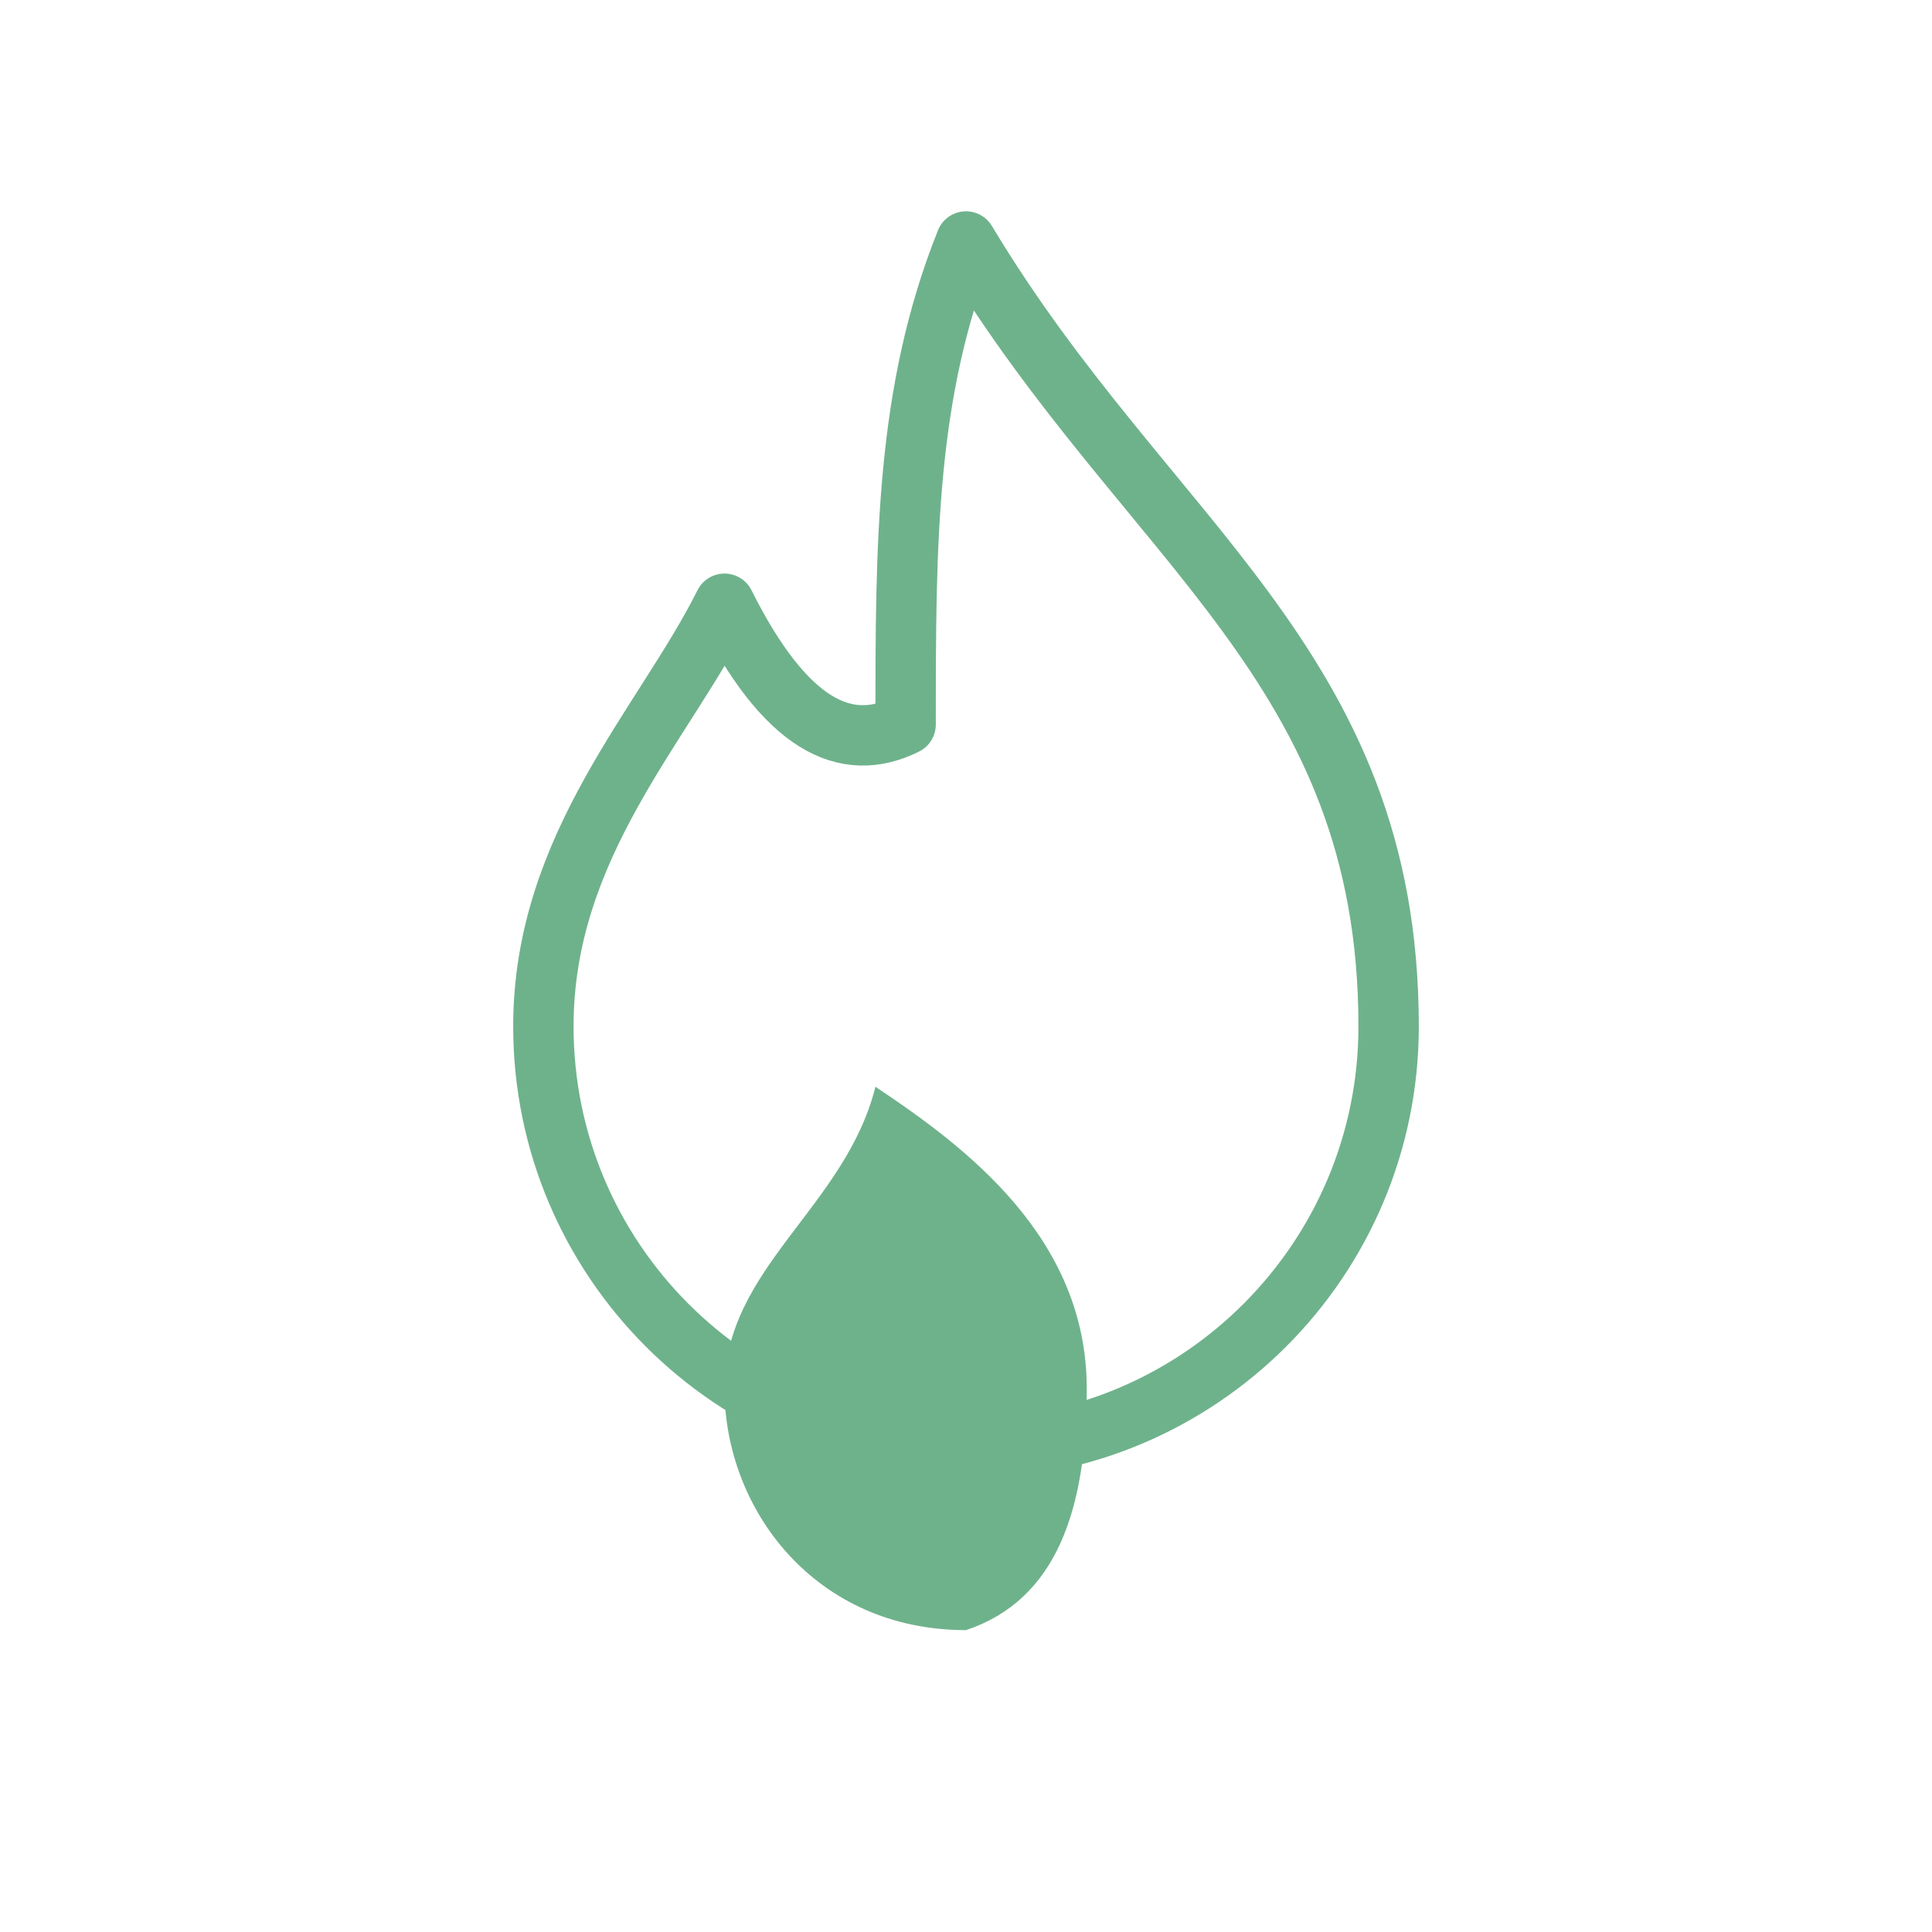
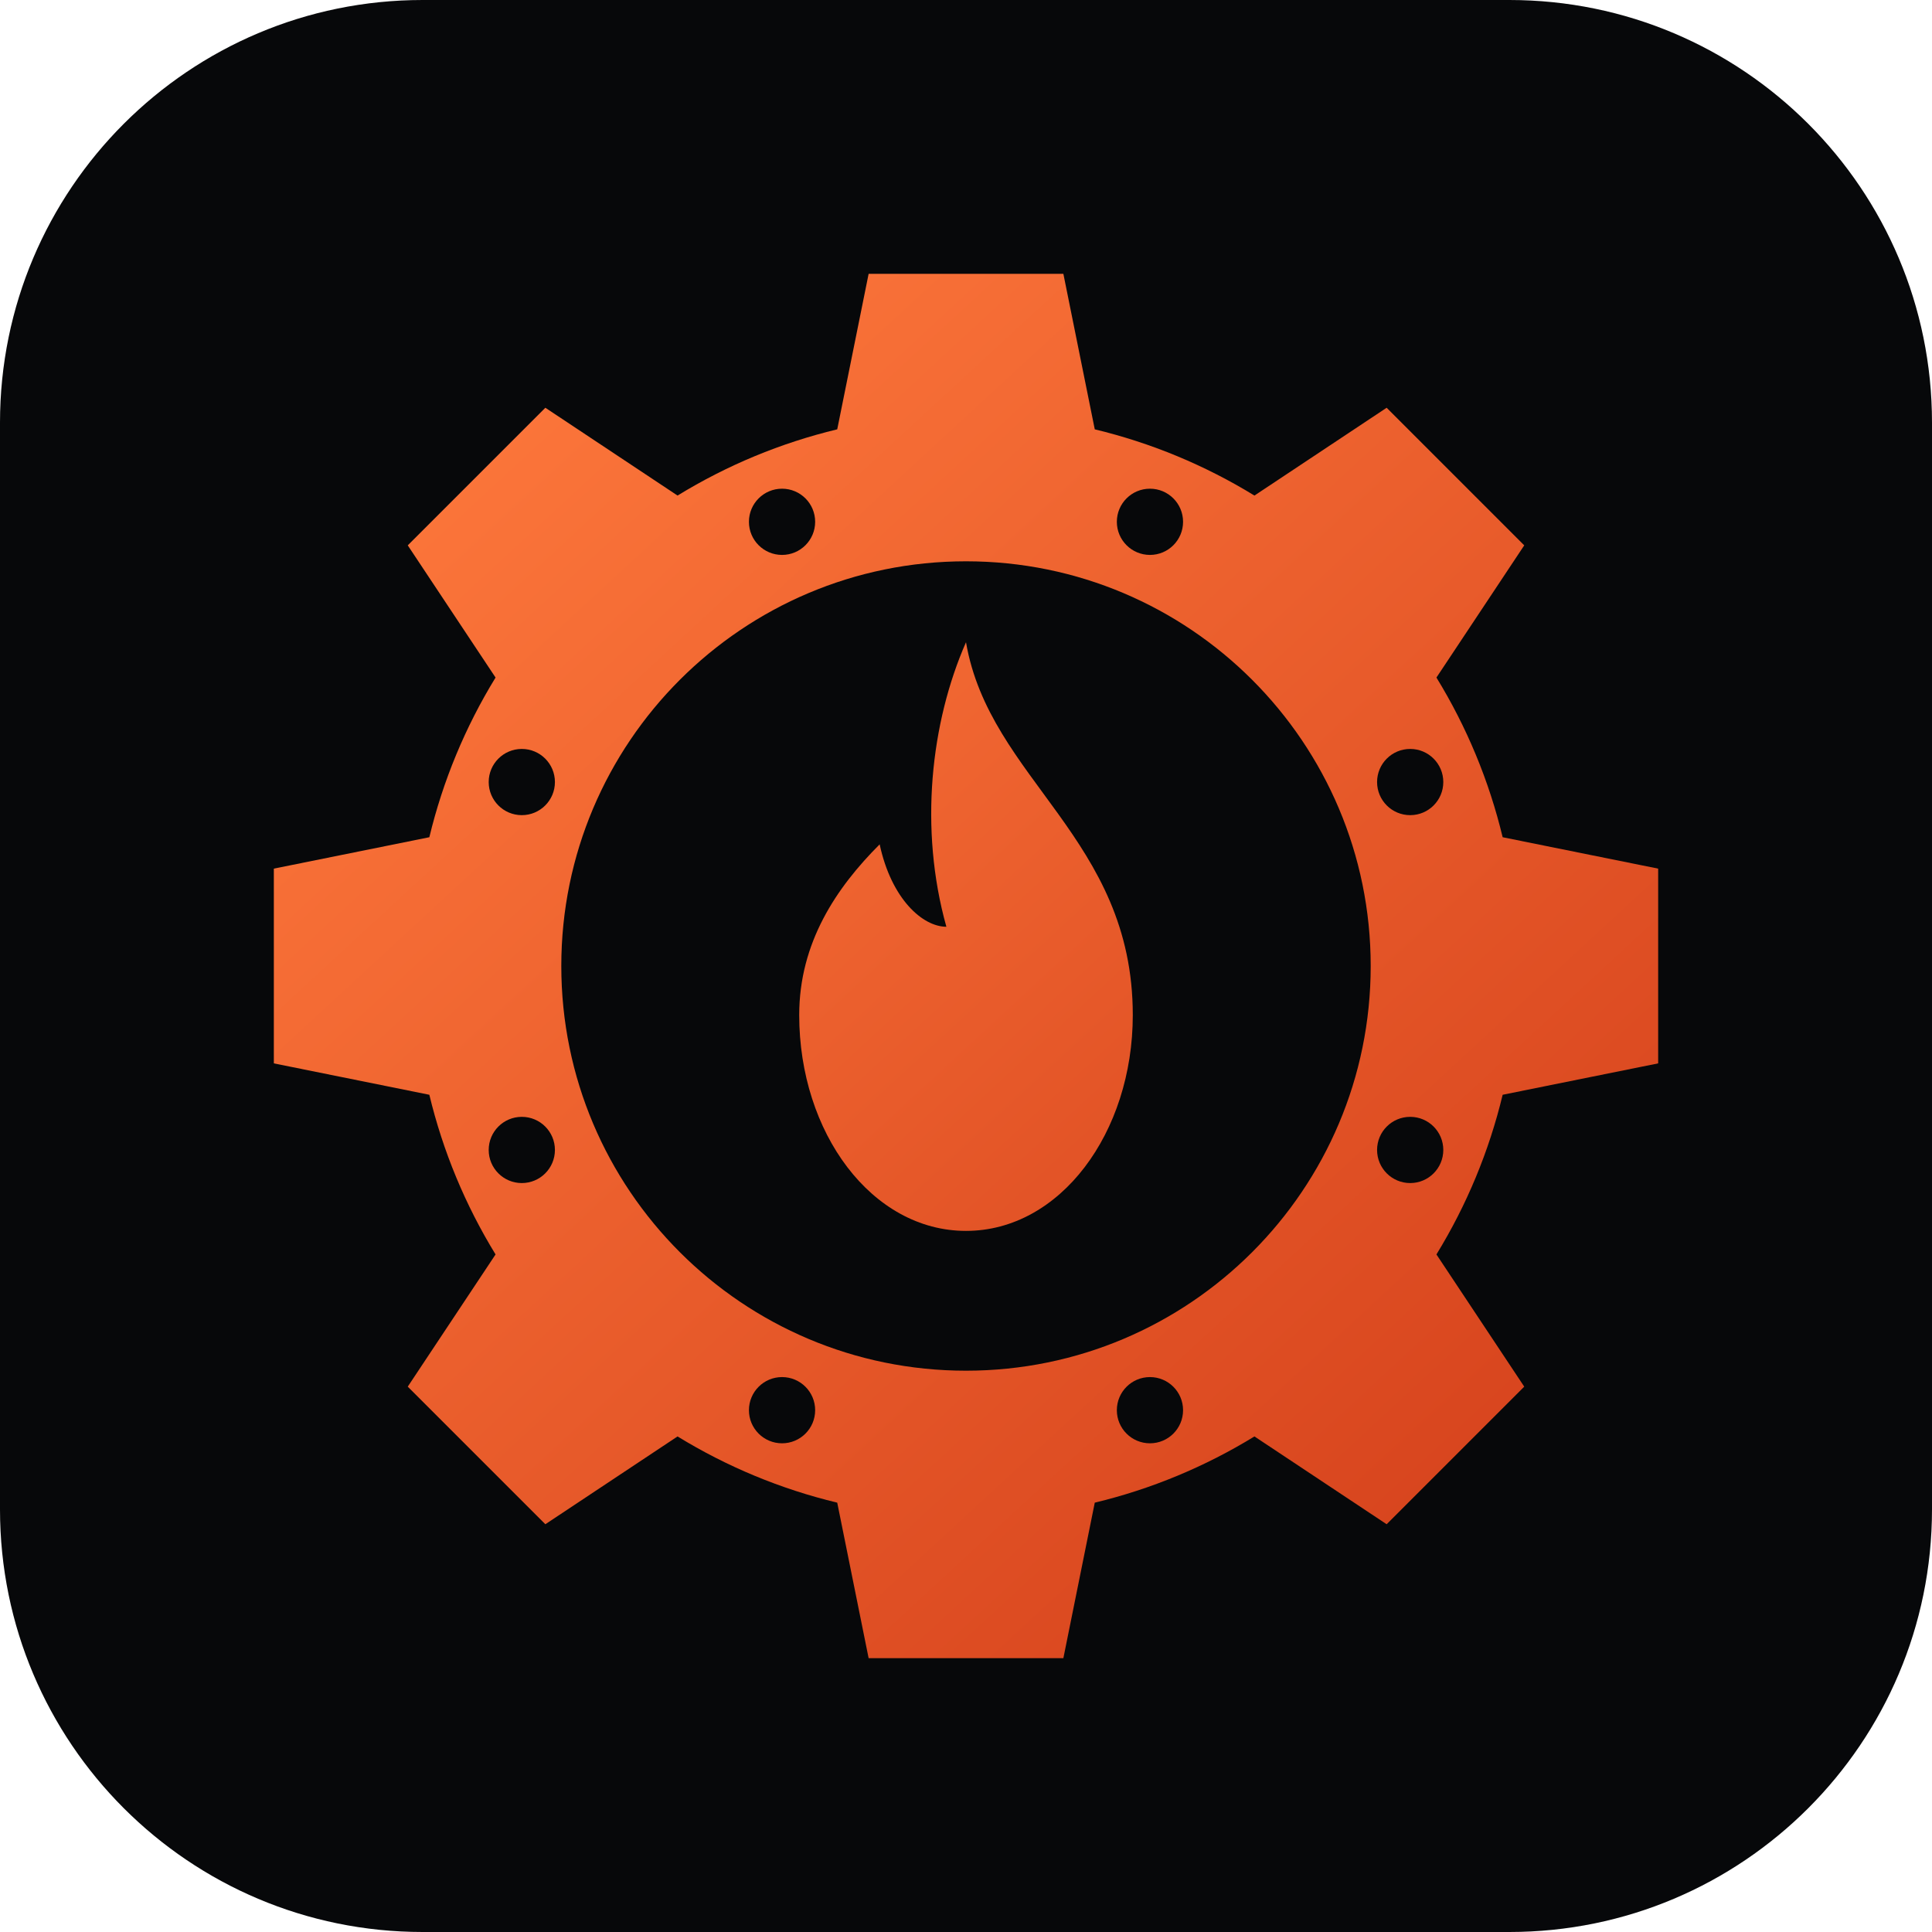
- <svg xmlns="http://www.w3.org/2000/svg" viewBox="0 0 64 64" width="100%" height="100%">
-   <g fill="none" stroke="#6eb28b" stroke-width="2" stroke-linecap="round" stroke-linejoin="round">
-     <path d="M32 8 C38 18 46 22 46 34 A14 14 0 0 1 18 34 C18 28 22 24 24 20 C26 24 28 25 30 24 C30 18 30 13 32 8 Z" />
-     <path d="M32 54 C27 54 24 50 24 46 C24 42 28 40 29 36 C32 38 36 41 36 46 C36 50 35 53 32 54 Z" fill="#6eb28b" stroke="none" />
+ <svg xmlns="http://www.w3.org/2000/svg" viewBox="0 0 64 64">
+   <defs>
+     <linearGradient id="g" x1="8" y1="6" x2="56" y2="58" gradientUnits="userSpaceOnUse">
+       <stop stop-color="#ff7a3d" />
+       <stop offset="1" stop-color="#d4401b" />
+     </linearGradient>
+   </defs>
+   <rect width="64" height="64" rx="14" fill="#07080a" />
+   <g transform="translate(6 6) scale(.8125)">
+     <path fill-rule="evenodd" fill="url(#g)" d="M26.75 10.12L28.03 3.78L35.97 3.78L37.25 10.12A22.5 22.5 0 0 143.76 12.82L49.15 9.24L54.76 14.85L51.18 20.24A22.5 22.5 0 0 153.88 26.75L60.22 28.03L60.22 35.97L53.88 37.25A22.5 22.5 0 0 151.18 43.76L54.76 49.15L49.15 54.76L43.76 51.18A22.5 22.5 0 0 137.25 53.88L35.97 60.22L28.03 60.22L26.75 53.88A22.5 22.5 0 0 120.24 51.18L14.85 54.76L9.24 49.15L12.82 43.76A22.5 22.5 0 0 110.12 37.25L3.78 35.97L3.78 28.03L10.12 26.75A22.5 22.5 0 0 112.82 20.24L9.24 14.85L14.85 9.24L20.24 12.82A22.5 22.5 0 0 126.75 10.12ZM15.50 32.00A16.5 16.5 0 1 0 48.50 32.00A16.5 16.5 0 1 0 15.50 32.00ZM38.15 13.89A1.35 1.35 0 1 0 40.85 13.89A1.35 1.35 0 1 0 38.15 13.89ZM48.76 24.50A1.35 1.35 0 1 0 51.46 24.50A1.35 1.35 0 1 0 48.76 24.50ZM48.76 39.50A1.35 1.35 0 1 0 51.46 39.50A1.35 1.35 0 1 0 48.76 39.50ZM38.15 50.11A1.35 1.35 0 1 0 40.85 50.11A1.35 1.35 0 1 0 38.15 50.11ZM23.15 50.11A1.35 1.35 0 1 0 25.85 50.11A1.35 1.35 0 1 0 23.15 50.11ZM12.54 39.50A1.35 1.35 0 1 0 15.24 39.50A1.35 1.35 0 1 0 12.54 39.50ZM12.54 24.50A1.35 1.35 0 1 0 15.24 24.50A1.35 1.35 0 1 0 12.54 24.50ZM23.15 13.89A1.35 1.35 0 1 0 25.85 13.89A1.35 1.35 0 1 0 23.15 13.89Z" />
+     <path fill="url(#g)" transform="translate(32 32) scale(0.8) translate(-32 -32)" d="M32 15.5C33.2 22.5 40.5 25.5 40.5 34.5C40.5 40.5 36.8 45.5 32 45.5C27.2 45.5 23.5 40.5 23.5 34.5C23.5 30.8 25.4 28 27.6 25.8C28.2 28.6 29.8 30 31 30C29.6 25 30.2 19.6 32 15.5Z" />
  </g>
</svg>
